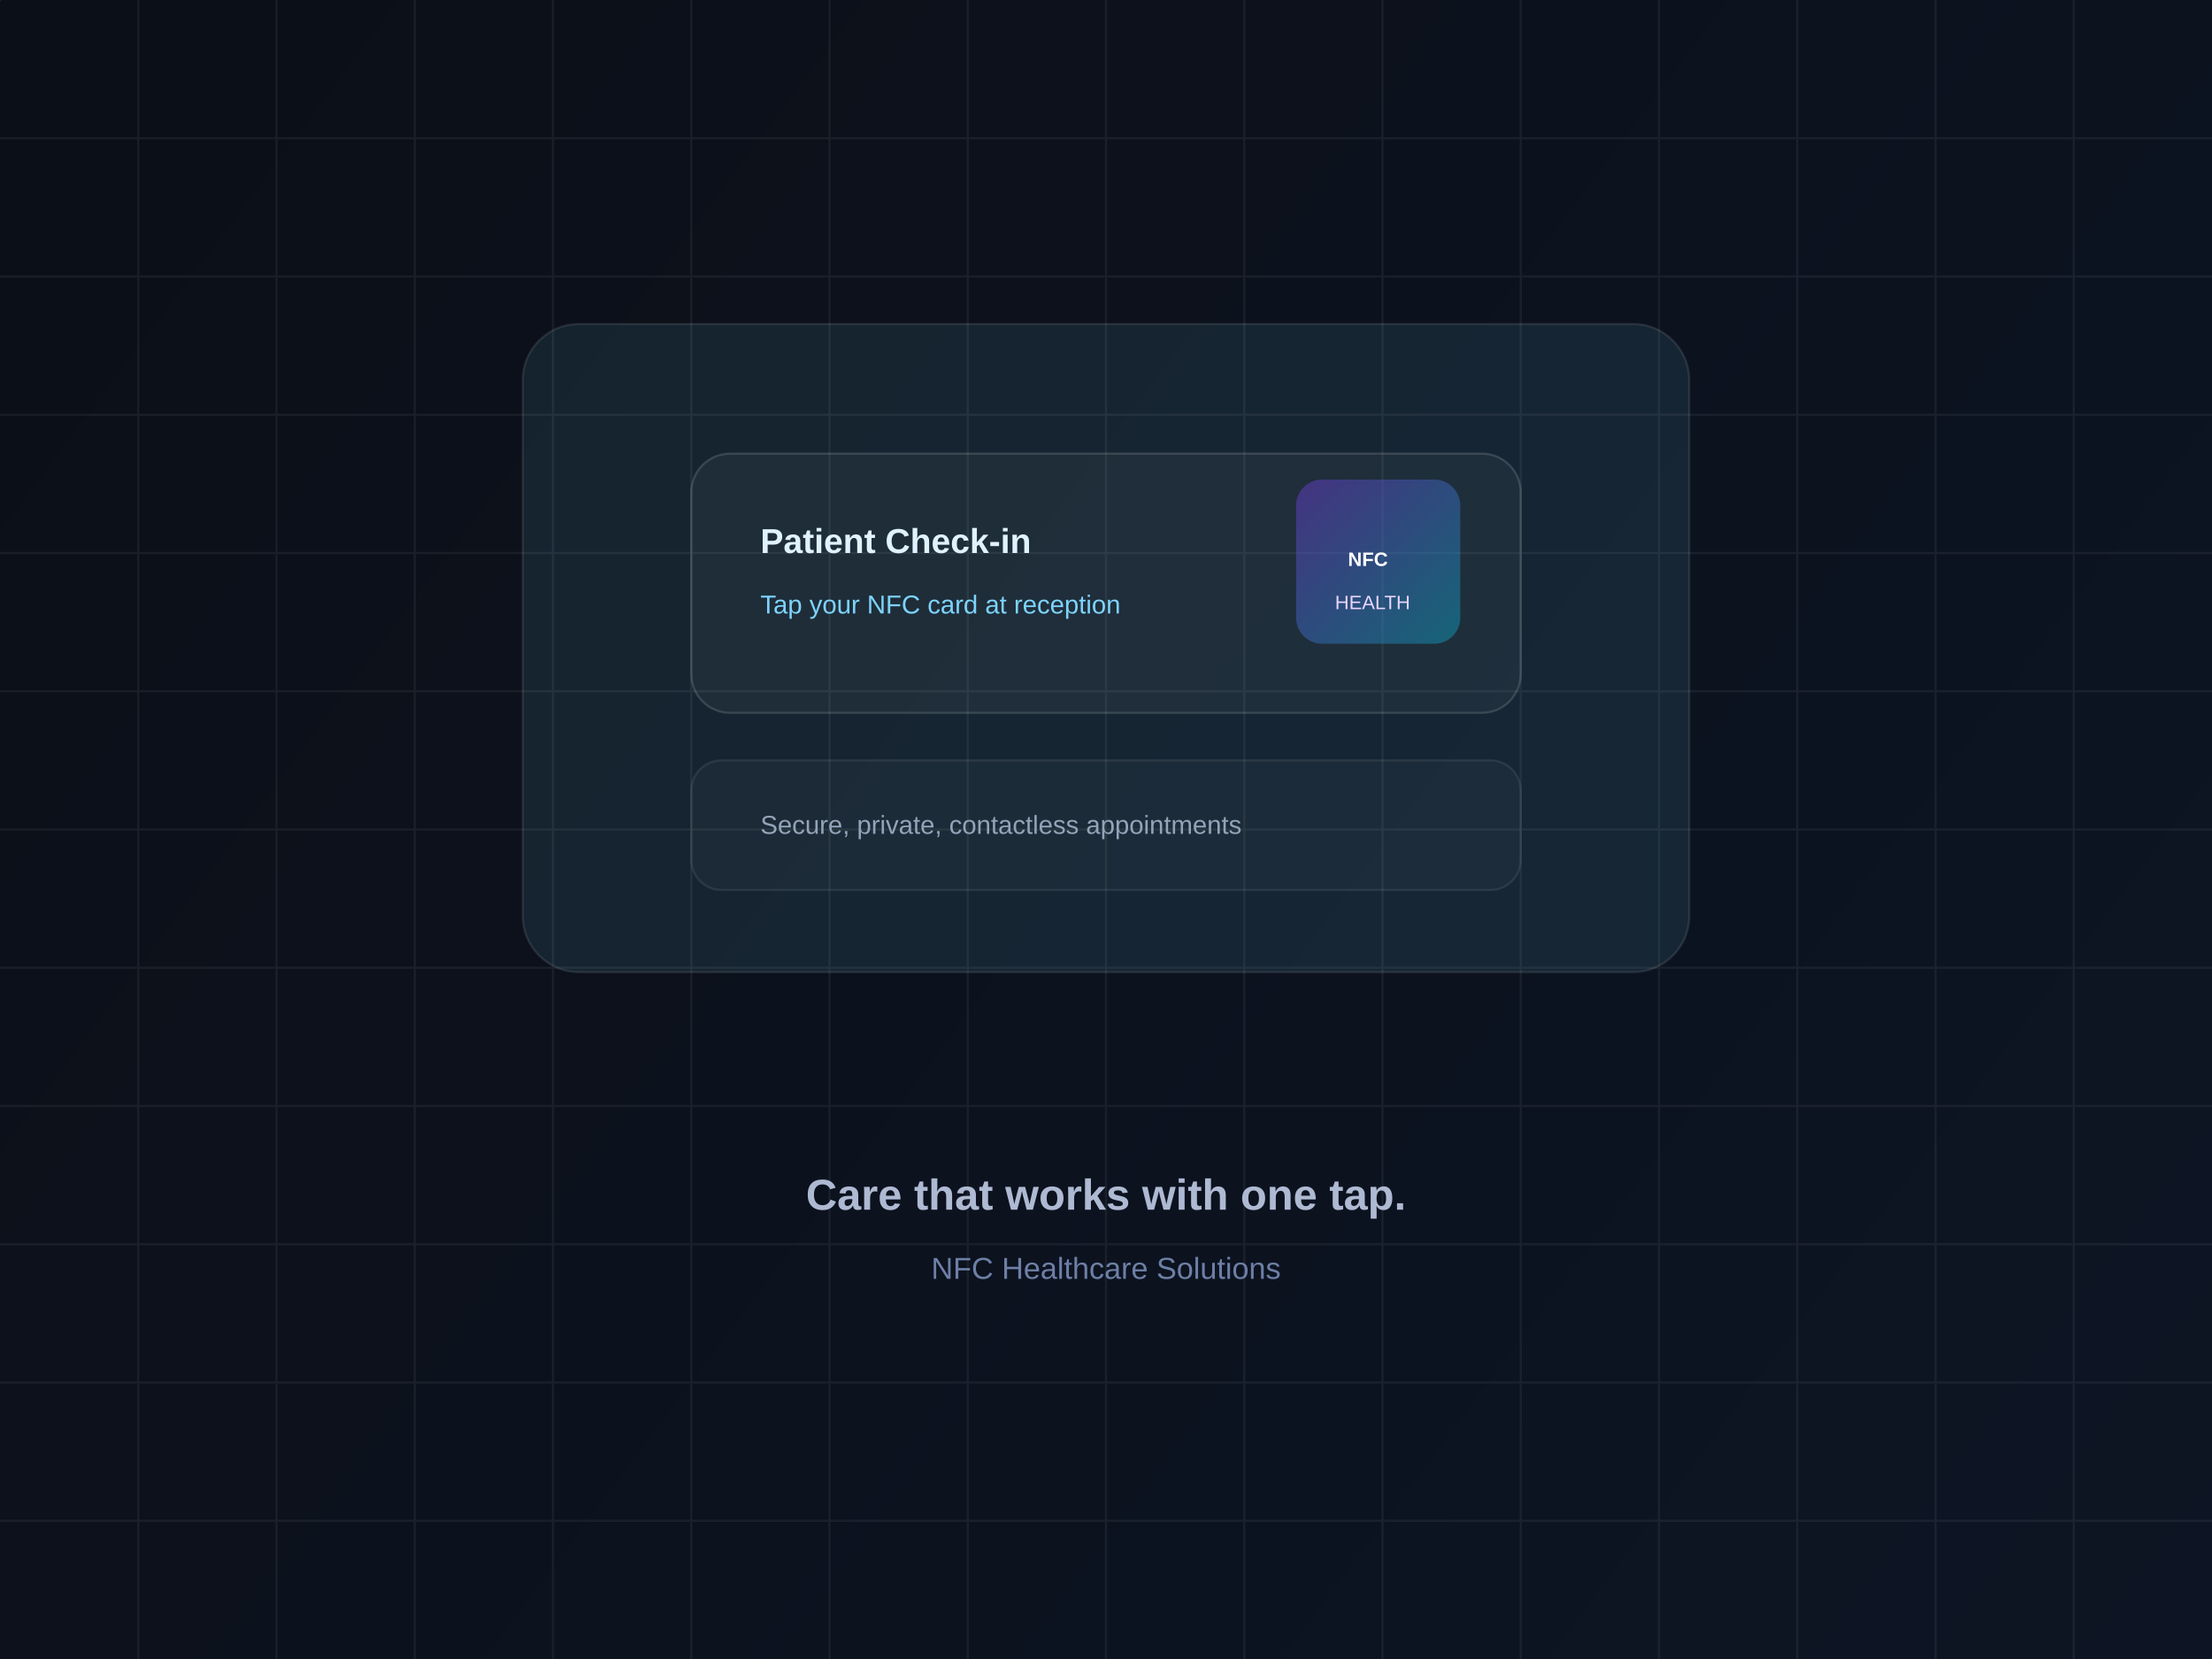
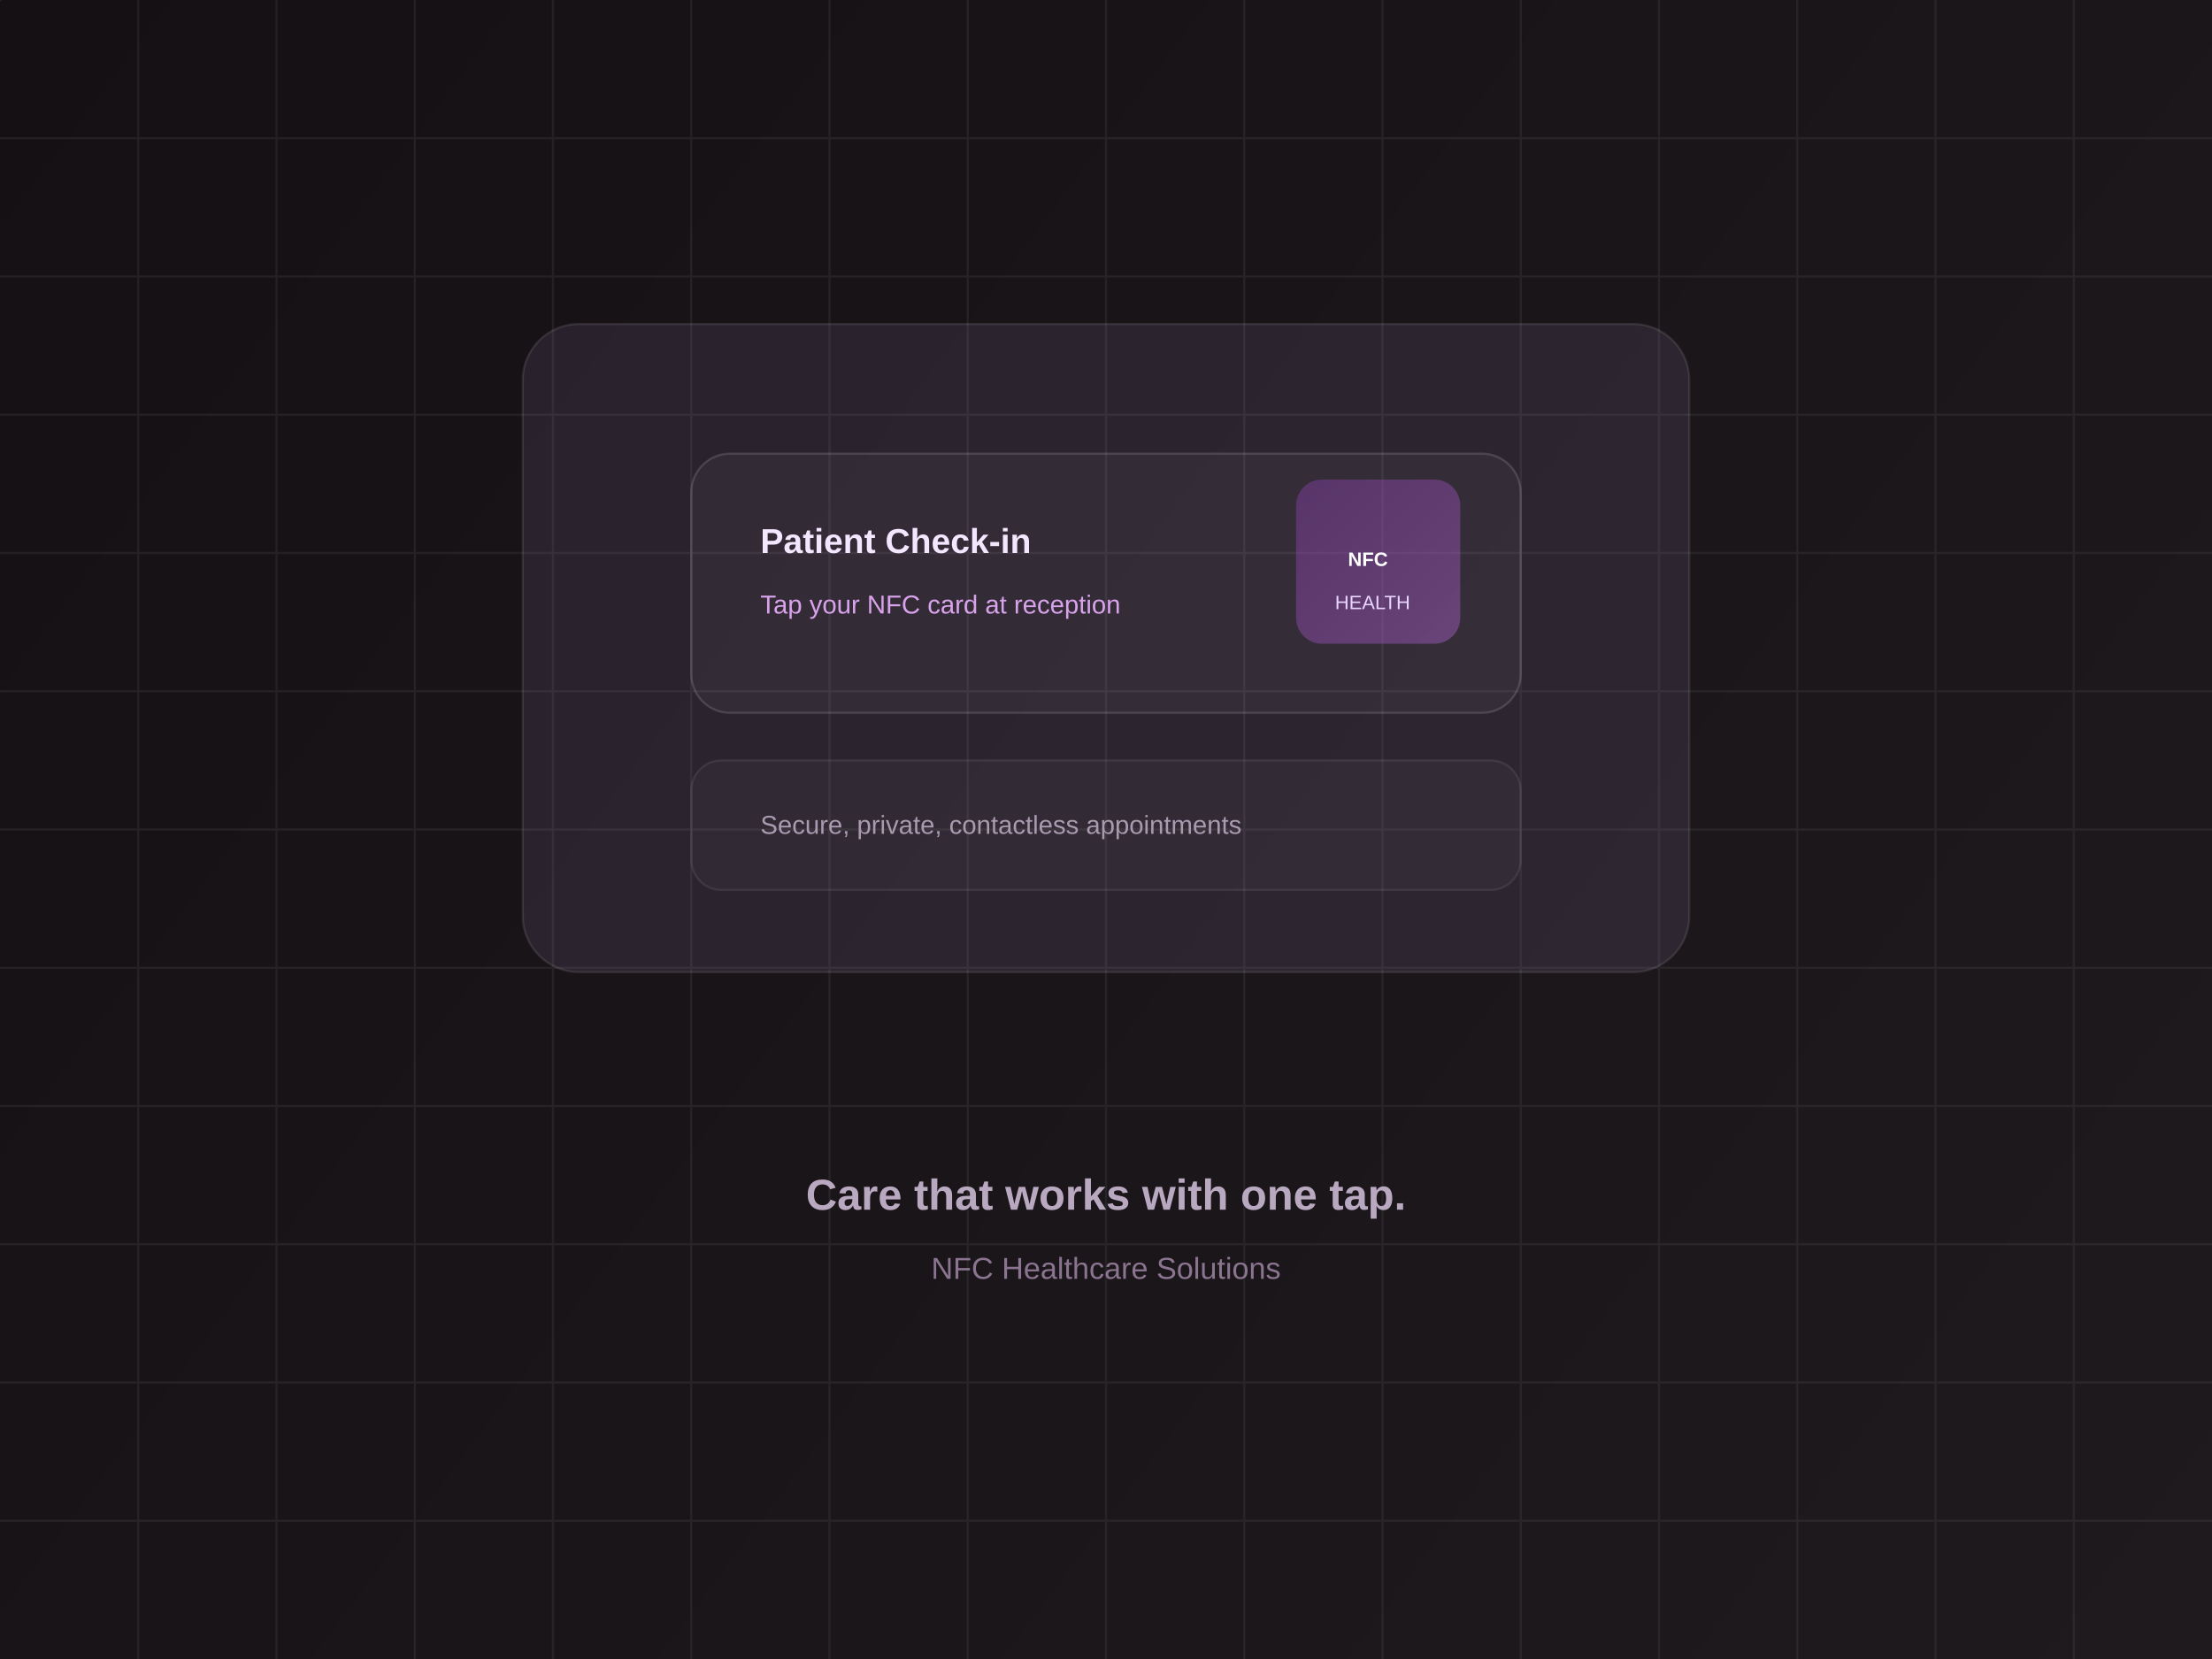
<svg xmlns="http://www.w3.org/2000/svg" width="1024" height="768" viewBox="0 0 1024 768" fill="none">
  <defs>
    <linearGradient id="bg" x1="0" y1="0" x2="1024" y2="768" gradientUnits="userSpaceOnUse">
-       <stop stop-color="#0b0f17" />
-       <stop offset="1" stop-color="#0d1524" />
+       <stop stop-color="#141014" />
+       <stop offset="1" stop-color="#1e1a1e" />
    </linearGradient>
    <radialGradient id="glow1" cx="0" cy="0" r="1" gradientUnits="userSpaceOnUse">
-       <stop stop-color="#06b6d4" stop-opacity="0.2" />
-       <stop offset="1" stop-color="#06b6d4" stop-opacity="0" />
+       <stop stop-color="#b565d8" stop-opacity="0.2" />
+       <stop offset="1" stop-color="#b565d8" stop-opacity="0" />
    </radialGradient>
    <radialGradient id="glow2" cx="1024" cy="768" r="1" gradientUnits="userSpaceOnUse">
-       <stop stop-color="#06b6d4" stop-opacity="0.14" />
-       <stop offset="1" stop-color="#06b6d4" stop-opacity="0" />
+       <stop stop-color="#b565d8" stop-opacity="0.14" />
+       <stop offset="1" stop-color="#b565d8" stop-opacity="0" />
    </radialGradient>
    <linearGradient id="bandGrad" x1="0" y1="0" x2="1" y2="1">
-       <stop stop-color="#7c3aed" />
-       <stop offset="1" stop-color="#06b6d4" />
+       <stop stop-color="#8e3fb5" />
+       <stop offset="1" stop-color="#b565d8" />
    </linearGradient>
  </defs>
  <rect width="1024" height="768" fill="url(#bg)" />
  <rect width="1024" height="768" fill="url(#glow1)" />
  <rect width="1024" height="768" fill="url(#glow2)" />
  <g opacity="0.06" stroke="#ffffff">
    <path d="M0 64H1024M0 128H1024M0 192H1024M0 256H1024M0 320H1024M0 384H1024M0 448H1024M0 512H1024M0 576H1024M0 640H1024M0 704H1024" />
    <path d="M64 0V768M128 0V768M192 0V768M256 0V768M320 0V768M384 0V768M448 0V768M512 0V768M576 0V768M640 0V768M704 0V768M768 0V768M832 0V768M896 0V768M960 0V768" />
  </g>
  <rect x="242" y="150" width="540" height="300" rx="26" fill="#ffffff" fill-opacity="0.05" stroke="#ffffff" stroke-opacity="0.1" />
-   <rect x="242" y="150" width="540" height="300" rx="26" fill="#06b6d4" fill-opacity="0.06" />
+   <rect x="242" y="150" width="540" height="300" rx="26" fill="#b565d8" fill-opacity="0.06" />
  <rect x="320" y="210" width="384" height="120" rx="18" fill="#ffffff" fill-opacity="0.04" stroke="#ffffff" stroke-opacity="0.14" />
-   <text x="352" y="256" fill="#e0f2fe" font-family="Arial" font-size="16" font-weight="700">Patient Check-in</text>
-   <text x="352" y="284" fill="#7dd3fc" font-family="Arial" font-size="12">Tap your NFC card at reception</text>
+   <text x="352" y="256" fill="#f3e6ff" font-family="Arial" font-size="16" font-weight="700">Patient Check-in</text>
+   <text x="352" y="284" fill="#d9a3ec" font-family="Arial" font-size="12">Tap your NFC card at reception</text>
  <rect x="600" y="222" width="76" height="76" rx="12" fill="url(#bandGrad)" fill-opacity="0.4" />
  <text x="624" y="262" fill="#ffffff" font-family="Arial" font-size="9" font-weight="700">NFC</text>
  <text x="618" y="282" fill="#e9d5ff" font-family="Arial" font-size="9">HEALTH</text>
  <rect x="320" y="352" width="384" height="60" rx="14" fill="#ffffff" fill-opacity="0.03" stroke="#ffffff" stroke-opacity="0.08" />
-   <text x="352" y="386" fill="#94a3b8" font-family="Arial" font-size="12">Secure, private, contactless appointments</text>
-   <text x="512" y="560" text-anchor="middle" fill="#aeb9d2" font-family="Arial" font-size="20" font-weight="700">Care that works with one tap.</text>
-   <text x="512" y="592" text-anchor="middle" fill="#6d7fa6" font-family="Arial" font-size="14">NFC Healthcare Solutions</text>
+   <text x="352" y="386" fill="#a99ab0" font-family="Arial" font-size="12">Secure, private, contactless appointments</text>
+   <text x="512" y="560" text-anchor="middle" fill="#b9a9c0" font-family="Arial" font-size="20" font-weight="700">Care that works with one tap.</text>
+   <text x="512" y="592" text-anchor="middle" fill="#8a748f" font-family="Arial" font-size="14">NFC Healthcare Solutions</text>
</svg>
